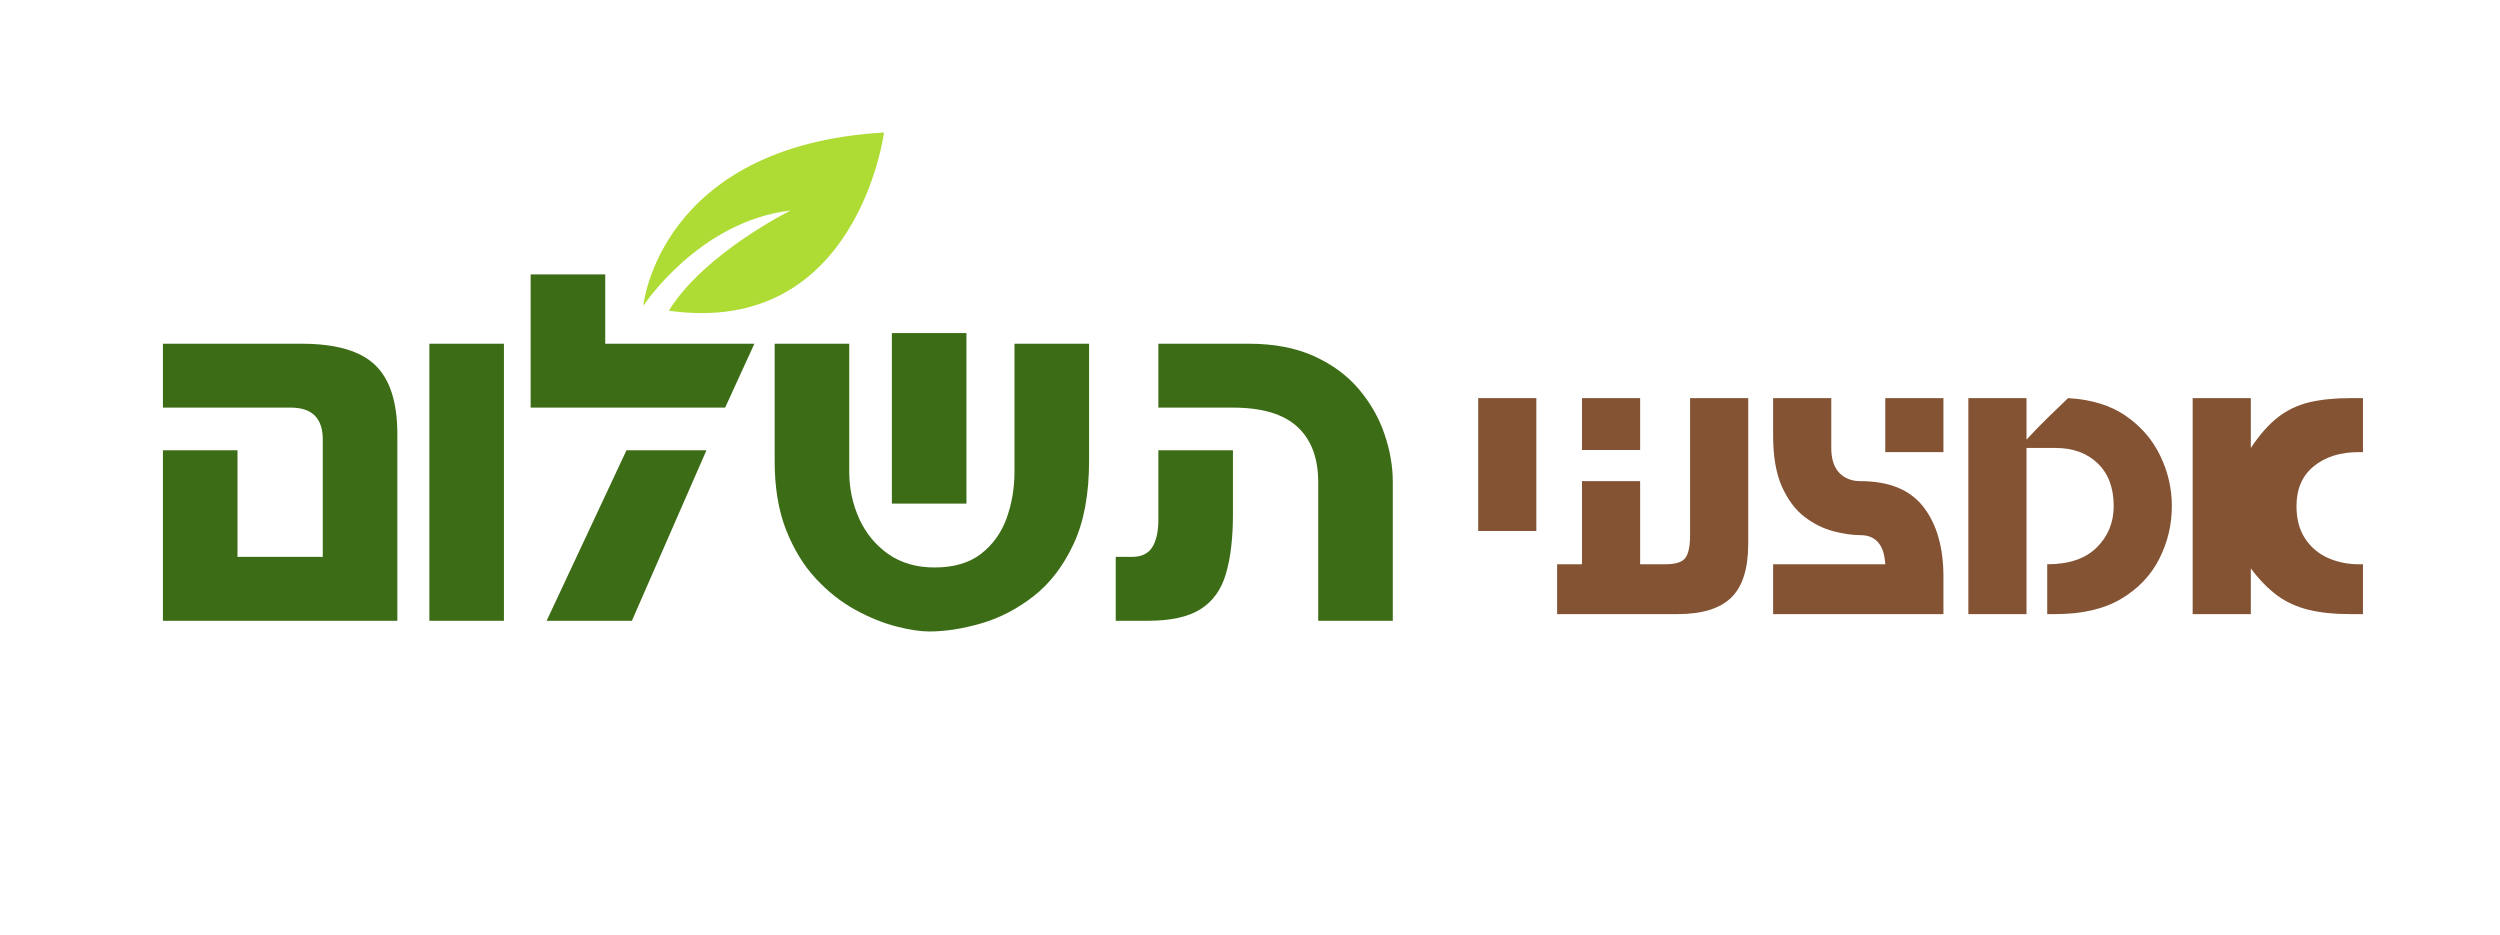
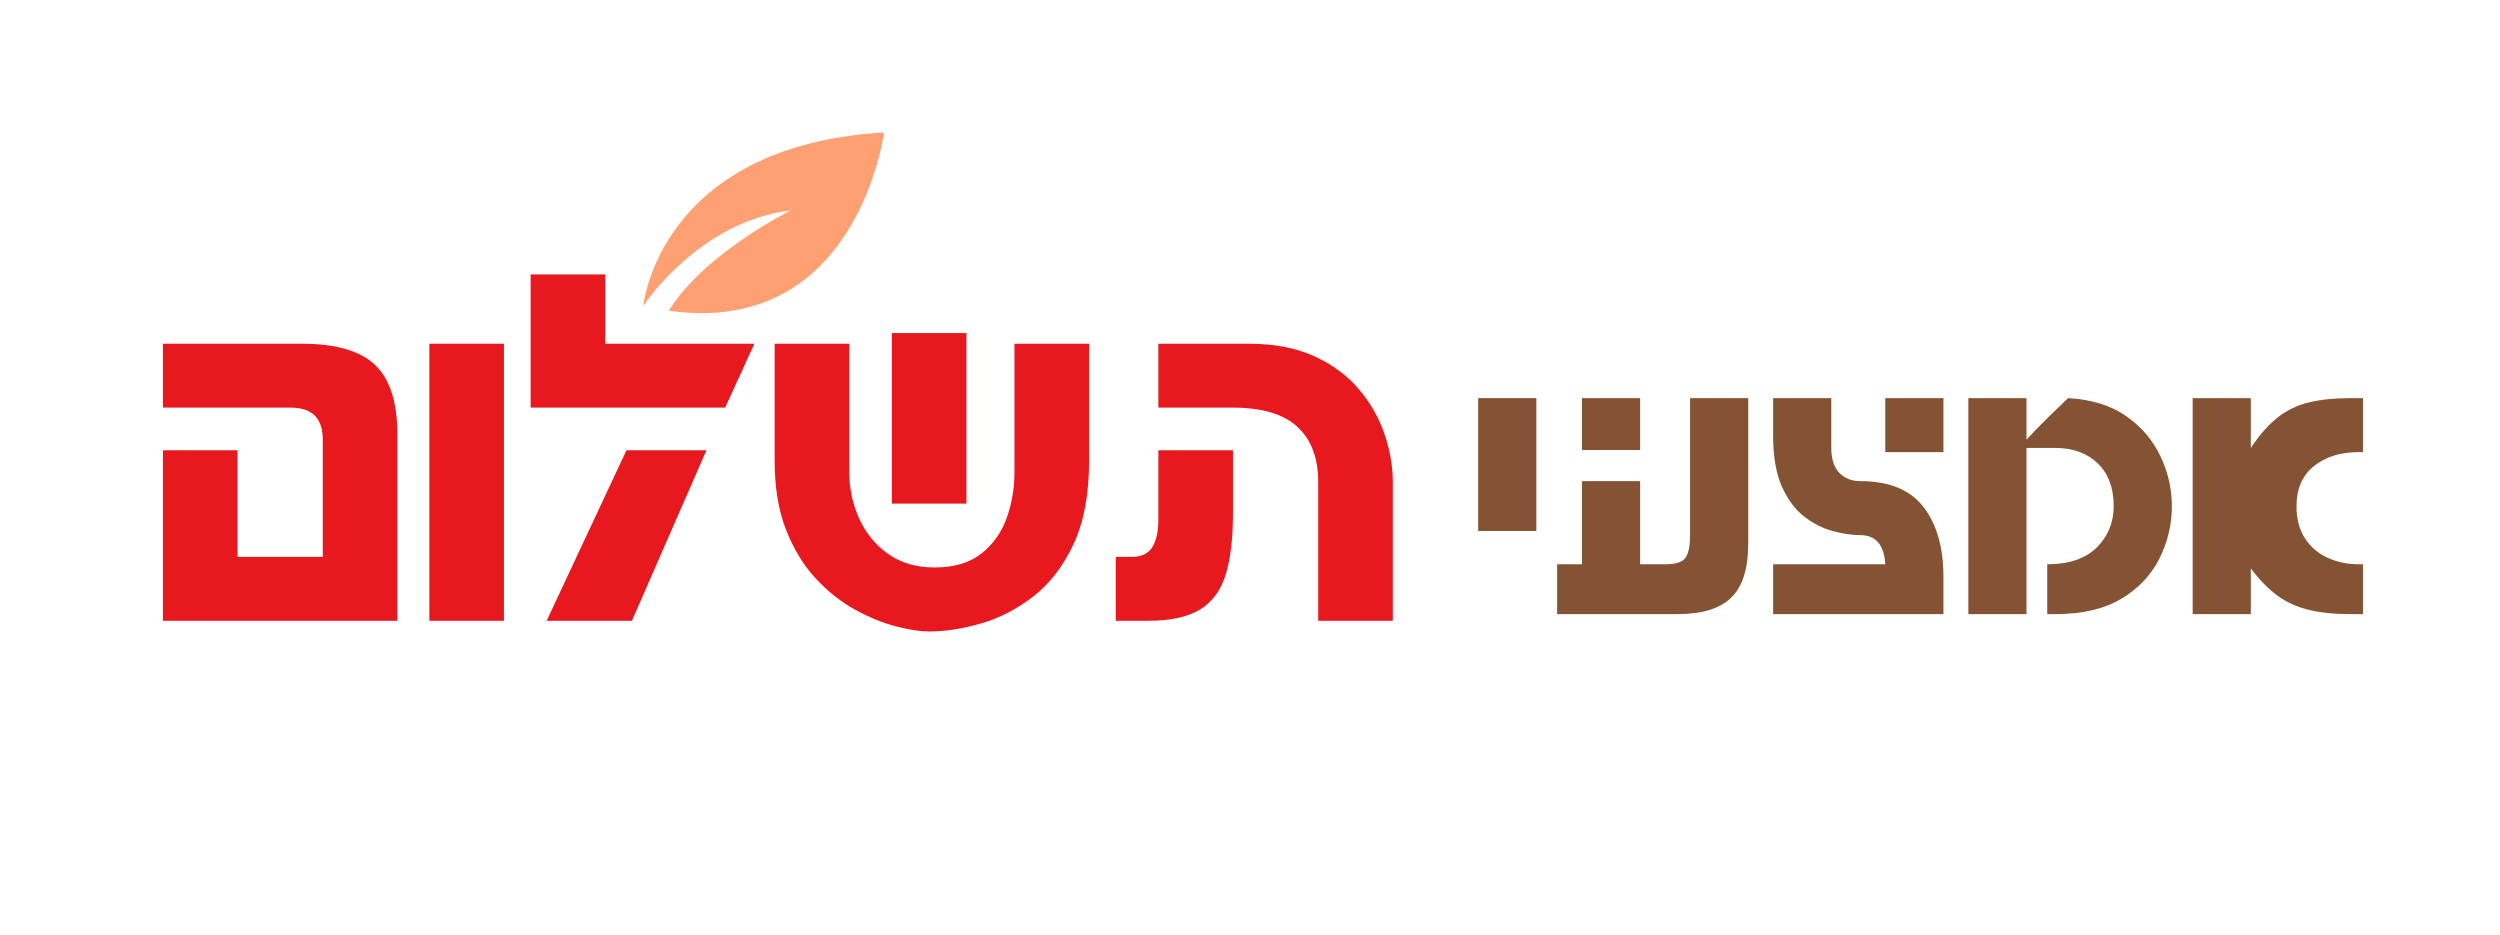
<svg xmlns="http://www.w3.org/2000/svg" width="463" zoomAndPan="magnify" viewBox="0 0 347.25 129.75" height="173" preserveAspectRatio="xMidYMid meet" version="1.0">
  <defs>
    <g />
    <clipPath id="521c5599d7">
      <path d="M 89 18.375 L 123 18.375 L 123 44 L 89 44 Z M 89 18.375 " clip-rule="nonzero" />
    </clipPath>
  </defs>
-   <g fill="#3c6d16" fill-opacity="1">
+   <g fill="#e7191f" fill-opacity="1">
    <g transform="translate(20.41146, 86.22744)">
      <g>
        <path d="M 2.219 0 L 2.219 -23.688 L 12.578 -23.688 L 12.578 -8.875 L 24.422 -8.875 L 24.422 -25.172 C 24.422 -28.129 22.941 -29.609 19.984 -29.609 L 2.219 -29.609 L 2.219 -38.484 L 21.469 -38.484 C 26.25 -38.484 29.66 -37.492 31.703 -35.516 C 33.754 -33.547 34.781 -30.344 34.781 -25.906 L 34.781 0 Z M 2.219 0 " />
      </g>
    </g>
  </g>
-   <g fill="#3c6d16" fill-opacity="1">
+   <g fill="#e7191f" fill-opacity="1">
    <g transform="translate(57.41893, 86.22744)">
      <g>
        <path d="M 2.219 0 L 2.219 -38.484 L 12.578 -38.484 L 12.578 0 Z M 2.219 0 " />
      </g>
    </g>
  </g>
-   <g fill="#3c6d16" fill-opacity="1">
+   <g fill="#e7191f" fill-opacity="1">
    <g transform="translate(72.22191, 86.22744)">
      <g>
        <path d="M 1.484 -29.609 L 1.484 -48.109 L 11.844 -48.109 L 11.844 -38.484 L 32.562 -38.484 L 28.5 -29.609 Z M 3.703 0 L 14.797 -23.688 L 25.906 -23.688 L 15.547 0 Z M 3.703 0 " />
      </g>
    </g>
  </g>
-   <g fill="#3c6d16" fill-opacity="1">
+   <g fill="#e7191f" fill-opacity="1">
    <g transform="translate(105.3806, 86.22744)">
      <g>
        <path d="M 23.688 1.484 C 22.445 1.484 20.914 1.25 19.094 0.781 C 17.27 0.312 15.383 -0.453 13.438 -1.516 C 11.488 -2.578 9.66 -4.02 7.953 -5.844 C 6.254 -7.664 4.875 -9.922 3.812 -12.609 C 2.75 -15.305 2.219 -18.504 2.219 -22.203 L 2.219 -38.484 L 12.578 -38.484 L 12.578 -20.719 C 12.578 -18.406 13.035 -16.234 13.953 -14.203 C 14.867 -12.18 16.211 -10.539 17.984 -9.281 C 19.766 -8.031 21.91 -7.406 24.422 -7.406 C 27.086 -7.406 29.234 -8.031 30.859 -9.281 C 32.492 -10.539 33.68 -12.18 34.422 -14.203 C 35.16 -16.234 35.531 -18.406 35.531 -20.719 L 35.531 -38.484 L 45.891 -38.484 L 45.891 -22.203 C 45.891 -17.566 45.172 -13.719 43.734 -10.656 C 42.305 -7.594 40.445 -5.172 38.156 -3.391 C 35.863 -1.617 33.43 -0.363 30.859 0.375 C 28.297 1.113 25.906 1.484 23.688 1.484 Z M 18.5 -16.281 L 18.5 -39.969 L 28.859 -39.969 L 28.859 -16.281 Z M 18.5 -16.281 " />
      </g>
    </g>
  </g>
-   <g fill="#3c6d16" fill-opacity="1">
+   <g fill="#e7191f" fill-opacity="1">
    <g transform="translate(153.4903, 86.22744)">
      <g>
        <path d="M 29.609 -19.25 C 29.609 -22.602 28.645 -25.164 26.719 -26.938 C 24.789 -28.719 21.805 -29.609 17.766 -29.609 L 7.406 -29.609 L 7.406 -38.484 L 19.984 -38.484 C 23.484 -38.484 26.504 -37.906 29.047 -36.75 C 31.586 -35.594 33.66 -34.062 35.266 -32.156 C 36.867 -30.258 38.051 -28.188 38.812 -25.938 C 39.582 -23.695 39.969 -21.469 39.969 -19.25 L 39.969 0 L 29.609 0 Z M 1.484 0 L 1.484 -8.875 L 3.703 -8.875 C 5.035 -8.875 5.984 -9.316 6.547 -10.203 C 7.117 -11.098 7.406 -12.383 7.406 -14.062 L 7.406 -23.688 L 17.766 -23.688 L 17.766 -14.797 C 17.766 -11.492 17.441 -8.742 16.797 -6.547 C 16.16 -4.348 14.988 -2.707 13.281 -1.625 C 11.582 -0.539 9.129 0 5.922 0 Z M 1.484 0 " />
      </g>
    </g>
  </g>
  <g clip-path="url(#521c5599d7)">
-     <path fill="#afdc34" d="M 89.352 42.488 C 89.352 42.488 97.035 30.734 109.832 29.234 C 109.832 29.234 97.918 35.094 92.887 43.156 C 119.129 46.879 122.789 18.402 122.789 18.402 C 91.512 20.227 89.352 42.488 89.352 42.488 " fill-opacity="1" fill-rule="nonzero" />
+     <path fill="#ffa073" d="M 89.352 42.488 C 89.352 42.488 97.035 30.734 109.832 29.234 C 109.832 29.234 97.918 35.094 92.887 43.156 C 119.129 46.879 122.789 18.402 122.789 18.402 C 91.512 20.227 89.352 42.488 89.352 42.488 " fill-opacity="1" fill-rule="nonzero" />
  </g>
  <g fill="#845333" fill-opacity="1">
    <g transform="translate(203.5879, 85.29969)">
      <g>
        <path d="M 1.734 -11.547 L 1.734 -30 L 9.812 -30 L 9.812 -11.547 Z M 1.734 -11.547 " />
      </g>
    </g>
  </g>
  <g fill="#845333" fill-opacity="1">
    <g transform="translate(215.1273, 85.29969)">
      <g>
        <path d="M 1.156 0 L 1.156 -6.922 L 4.609 -6.922 L 4.609 -18.469 L 12.688 -18.469 L 12.688 -6.922 L 16.156 -6.922 C 17.582 -6.922 18.516 -7.207 18.953 -7.781 C 19.398 -8.363 19.625 -9.426 19.625 -10.969 L 19.625 -30 L 27.703 -30 L 27.703 -9.812 C 27.703 -6.312 26.91 -3.801 25.328 -2.281 C 23.754 -0.758 21.273 0 17.891 0 Z M 4.609 -22.797 L 4.609 -30 L 12.688 -30 L 12.688 -22.797 Z M 4.609 -22.797 " />
      </g>
    </g>
  </g>
  <g fill="#845333" fill-opacity="1">
    <g transform="translate(244.5527, 85.29969)">
      <g>
        <path d="M 1.734 0 L 1.734 -6.922 L 17.312 -6.922 C 17.156 -9.617 16 -10.969 13.844 -10.969 C 12.727 -10.969 11.477 -11.148 10.094 -11.516 C 8.707 -11.879 7.379 -12.539 6.109 -13.5 C 4.848 -14.457 3.801 -15.848 2.969 -17.672 C 2.145 -19.504 1.734 -21.883 1.734 -24.812 L 1.734 -30 L 9.812 -30 L 9.812 -23.078 C 9.812 -21.535 10.188 -20.379 10.938 -19.609 C 11.688 -18.848 12.656 -18.469 13.844 -18.469 C 17.844 -18.469 20.766 -17.273 22.609 -14.891 C 24.461 -12.504 25.391 -9.27 25.391 -5.188 L 25.391 0 Z M 17.312 -22.5 L 17.312 -30 L 25.391 -30 L 25.391 -22.5 Z M 17.312 -22.5 " />
      </g>
    </g>
  </g>
  <g fill="#845333" fill-opacity="1">
    <g transform="translate(271.6703, 85.29969)">
      <g>
        <path d="M 1.734 0 L 1.734 -30 L 9.812 -30 L 9.812 -24.234 C 10.727 -25.234 11.676 -26.211 12.656 -27.172 C 13.645 -28.141 14.617 -29.082 15.578 -30 C 18.848 -29.812 21.539 -28.977 23.656 -27.5 C 25.77 -26.02 27.352 -24.172 28.406 -21.953 C 29.469 -19.742 30 -17.426 30 -15 C 30 -12.426 29.422 -9.992 28.266 -7.703 C 27.117 -5.41 25.352 -3.551 22.969 -2.125 C 20.582 -0.707 17.539 0 13.844 0 L 12.688 0 L 12.688 -6.922 C 15.695 -6.922 17.988 -7.695 19.562 -9.25 C 21.133 -10.812 21.922 -12.727 21.922 -15 C 21.922 -17.539 21.18 -19.52 19.703 -20.938 C 18.223 -22.363 16.27 -23.078 13.844 -23.078 L 9.812 -23.078 L 9.812 0 Z M 1.734 0 " />
      </g>
    </g>
  </g>
  <g fill="#845333" fill-opacity="1">
    <g transform="translate(302.8267, 85.29969)">
      <g>
        <path d="M 1.734 0 L 1.734 -30 L 9.812 -30 L 9.812 -23.078 C 11.039 -24.922 12.297 -26.344 13.578 -27.344 C 14.867 -28.344 16.32 -29.035 17.938 -29.422 C 19.562 -29.805 21.469 -30 23.656 -30 L 25.391 -30 L 25.391 -22.5 L 24.812 -22.5 C 22.238 -22.5 20.148 -21.844 18.547 -20.531 C 16.953 -19.227 16.156 -17.383 16.156 -15 C 16.156 -13.227 16.547 -11.738 17.328 -10.531 C 18.117 -9.32 19.176 -8.414 20.5 -7.812 C 21.832 -7.219 23.27 -6.922 24.812 -6.922 L 25.391 -6.922 L 25.391 0 L 23.656 0 C 21.383 0 19.43 -0.203 17.797 -0.609 C 16.16 -1.016 14.719 -1.676 13.469 -2.594 C 12.219 -3.52 11 -4.77 9.812 -6.344 L 9.812 0 Z M 1.734 0 " />
      </g>
    </g>
  </g>
</svg>
